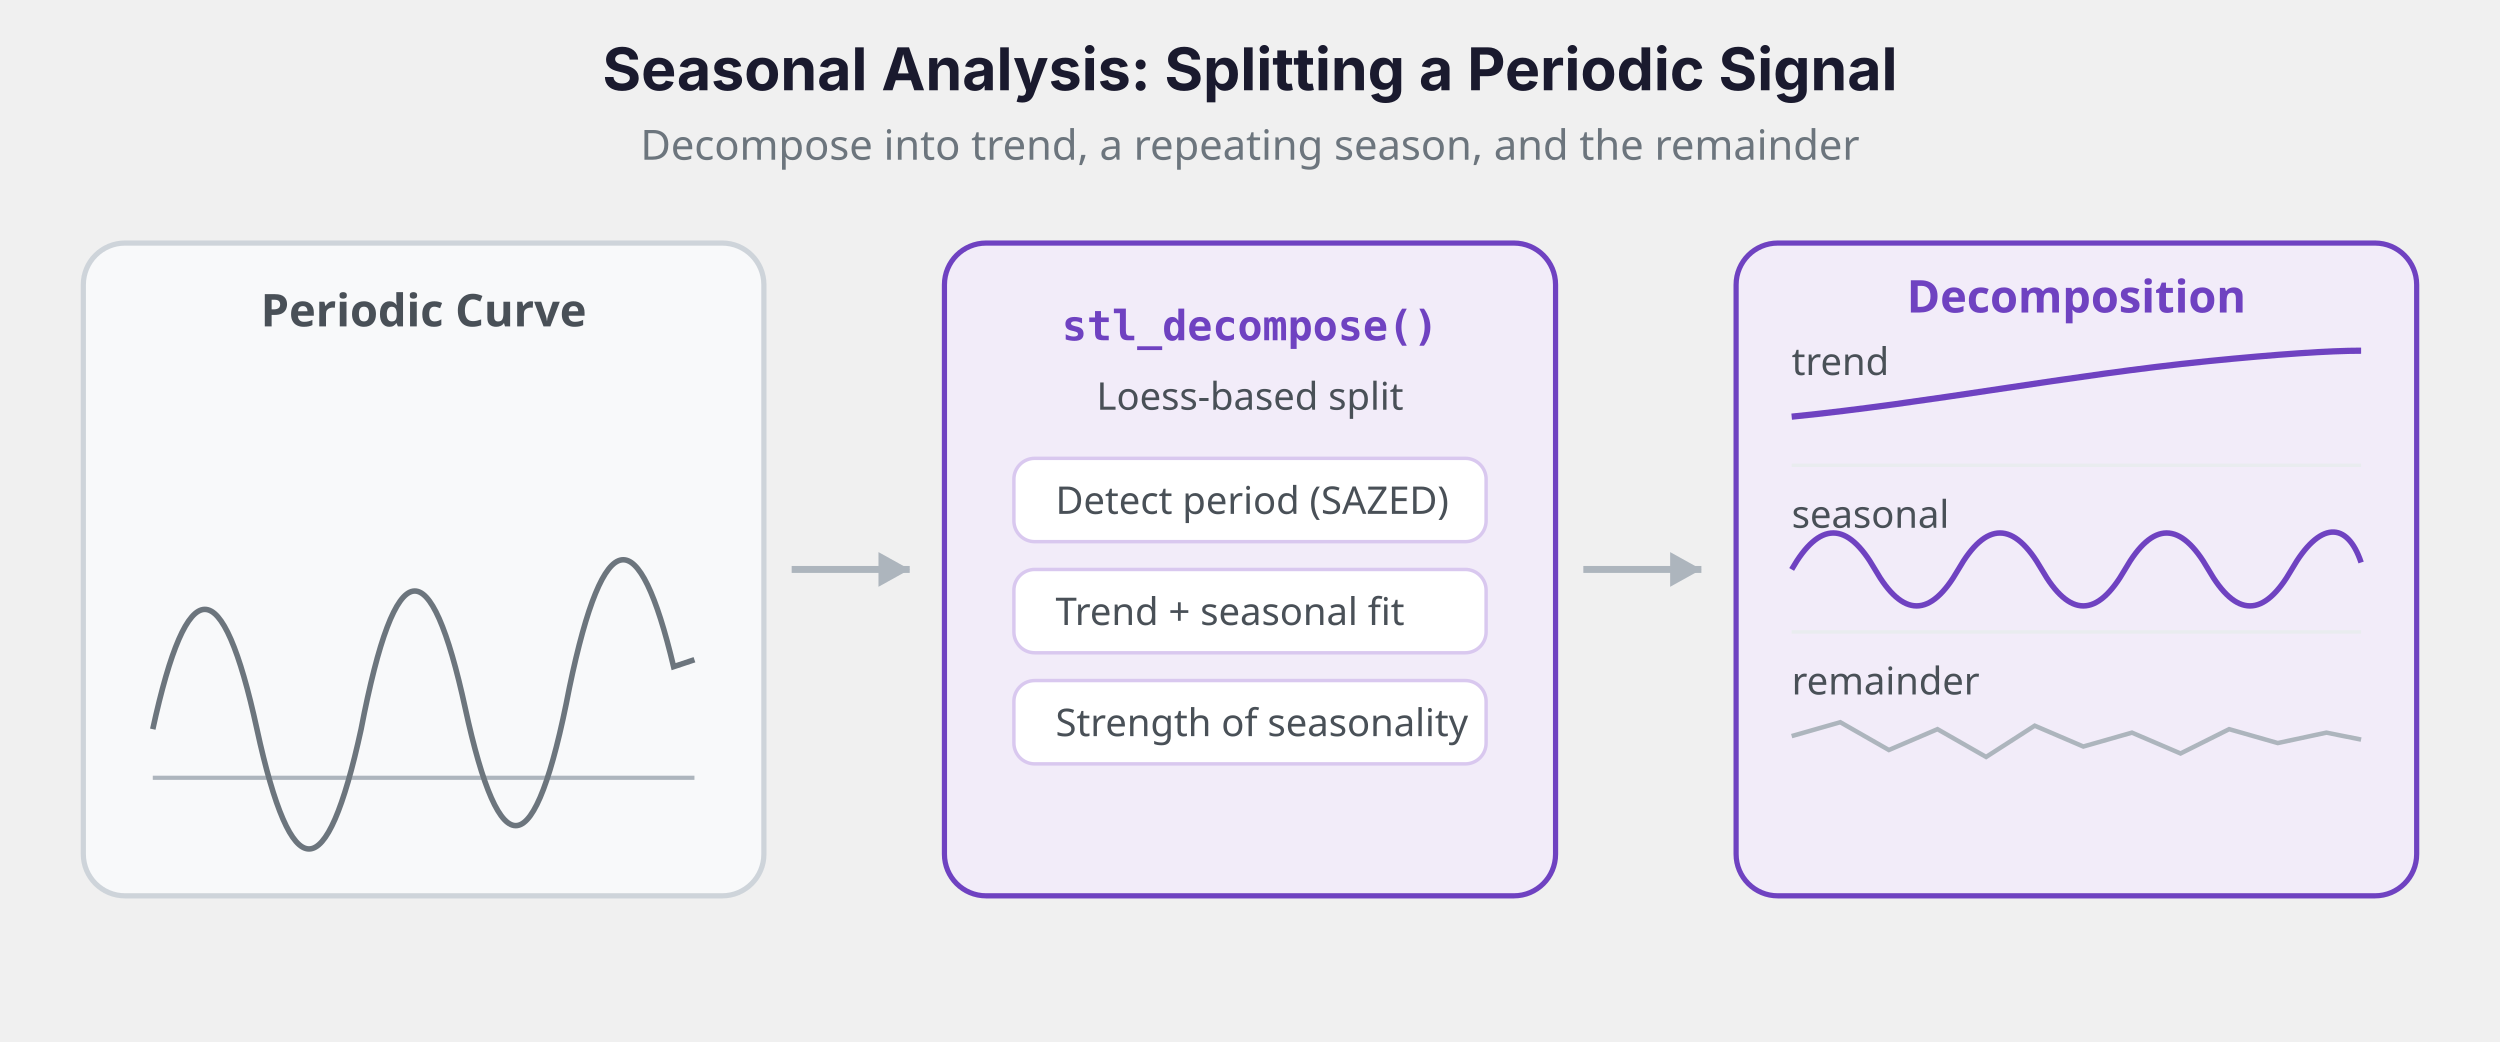
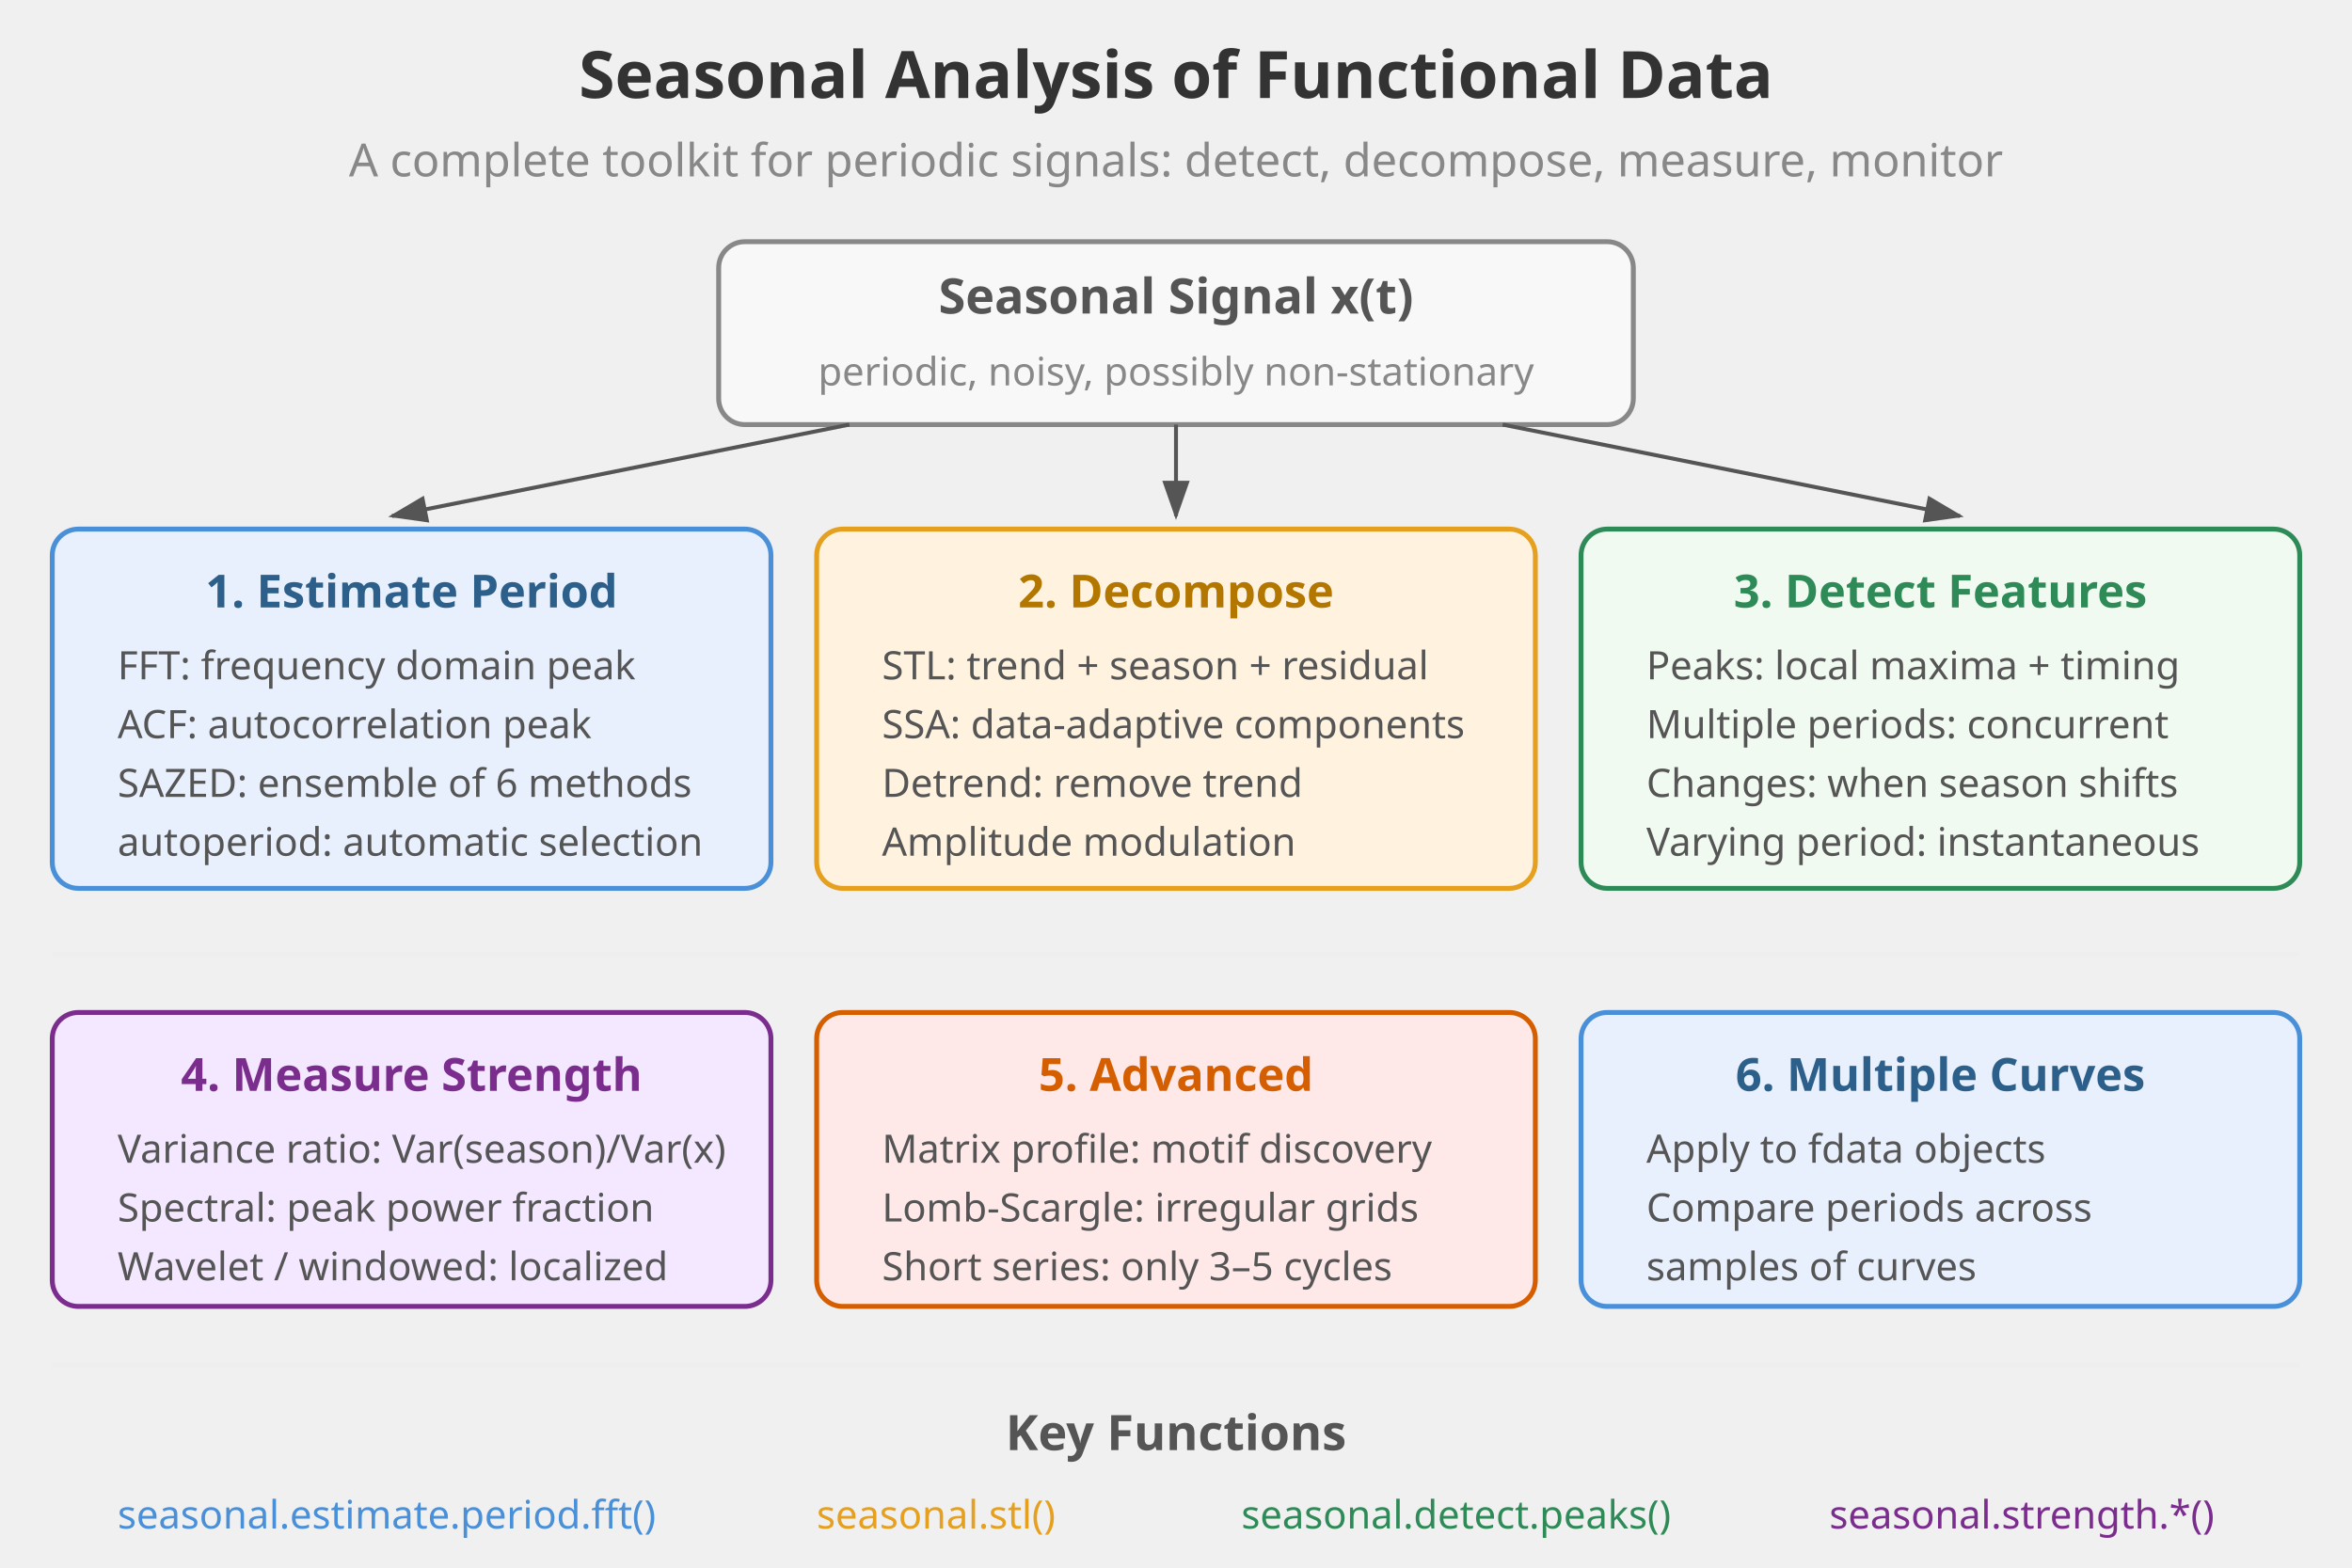
- <svg xmlns="http://www.w3.org/2000/svg" viewBox="0 0 720 300" fill="none" role="img" aria-label="Seasonal analysis: decompose a periodic curve into trend, seasonal and remainder">
-   <style>
-     .ttl{font:700 17px system-ui,-apple-system,sans-serif;fill:#1a1a2e}
-     .sub{font:400 12px system-ui,sans-serif;fill:#6c757d}
-     .lab{font:700 13px system-ui,sans-serif}
-     .sm{font:400 11px system-ui,sans-serif;fill:#495057}
-     .mono{font:600 12px ui-monospace,monospace}
-   </style>
-   <text class="ttl" x="360" y="26" text-anchor="middle">Seasonal Analysis: Splitting a Periodic Signal</text>
-   <text class="sub" x="360" y="46" text-anchor="middle">Decompose into trend, a repeating season, and the remainder</text>
-   <rect x="24" y="70" width="196" height="188" rx="12" fill="#f8f9fa" stroke="#ced4da" stroke-width="1.5" />
-   <text class="lab" x="122" y="94" text-anchor="middle" fill="#495057">Periodic Curve</text>
-   <g transform="translate(44,124)">
-     <line x1="0" y1="100" x2="156" y2="100" stroke="#adb5bd" stroke-width="1.2" />
-     <path d="M0 86 C10 40 20 40 30 86 C40 132 50 132 60 86              C70 34 80 34 90 80 C100 126 110 126 120 74              C130 26 140 26 150 68 L156 66" stroke="#6c757d" stroke-width="1.6" fill="none" />
-   </g>
-   <path d="M228 164 h34" stroke="#adb5bd" stroke-width="2" />
-   <path d="M262 164 l-9 -5 v10 z" fill="#adb5bd" />
-   <rect x="272" y="70" width="176" height="188" rx="12" fill="#f2ecf9" stroke="#6f42c1" stroke-width="1.5" />
-   <text class="mono" x="360" y="98" text-anchor="middle" fill="#6f42c1">stl_decompose()</text>
-   <text class="sm" x="360" y="118" text-anchor="middle">Loess-based split</text>
-   <g transform="translate(292,132)">
-     <rect x="0" y="0" width="136" height="24" rx="6" fill="#fff" stroke="#d9c8ef" />
-     <text class="sm" x="12" y="16">Detect period (SAZED)</text>
-     <rect x="0" y="32" width="136" height="24" rx="6" fill="#fff" stroke="#d9c8ef" />
-     <text class="sm" x="12" y="48">Trend + seasonal fit</text>
-     <rect x="0" y="64" width="136" height="24" rx="6" fill="#fff" stroke="#d9c8ef" />
-     <text class="sm" x="12" y="80">Strength of seasonality</text>
-   </g>
-   <path d="M456 164 h34" stroke="#adb5bd" stroke-width="2" />
-   <path d="M490 164 l-9 -5 v10 z" fill="#adb5bd" />
-   <rect x="500" y="70" width="196" height="188" rx="12" fill="#f2ecf9" stroke="#6f42c1" stroke-width="1.5" />
-   <text class="lab" x="598" y="90" text-anchor="middle" fill="#6f42c1">Decomposition</text>
-   <g transform="translate(516,100)">
-     <text class="sm" x="0" y="8" fill="#6c757d">trend</text>
-     <path d="M0 20 C40 16 80 8 120 4 C140 2 155 1 164 1" stroke="#6f42c1" stroke-width="1.8" fill="none" />
-     <line x1="0" y1="34" x2="164" y2="34" stroke="#e9ecef" stroke-width="1" />
-     <text class="sm" x="0" y="52" fill="#6c757d">seasonal</text>
-     <path d="M0 64 C8 50 16 50 24 64 C32 78 40 78 48 64 C56 50 64 50 72 64              C80 78 88 78 96 64 C104 50 112 50 120 64 C128 78 136 78 144 64              C152 50 160 50 164 62" stroke="#6f42c1" stroke-width="1.6" fill="none" />
-     <line x1="0" y1="82" x2="164" y2="82" stroke="#e9ecef" stroke-width="1" />
-     <text class="sm" x="0" y="100" fill="#6c757d">remainder</text>
-     <path d="M0 112 L14 108 L28 116 L42 110 L56 118 L70 109 L84 115 L98 111 L112 117 L126 110 L140 114 L154 111 L164 113" stroke="#adb5bd" stroke-width="1.3" fill="none" />
-   </g>
+ <svg xmlns="http://www.w3.org/2000/svg" viewBox="0 0 720 480" fill="none" font-family="'Segoe UI', system-ui, sans-serif">
+   <text x="360" y="30" text-anchor="middle" font-size="20" font-weight="bold" fill="#333">Seasonal Analysis of Functional Data</text>
+   <text x="360" y="54" text-anchor="middle" font-size="14" fill="#888">A complete toolkit for periodic signals: detect, decompose, measure, monitor</text>
+   <rect x="220" y="74" width="280" height="56" rx="8" fill="#F8F8F8" stroke="#888" stroke-width="1.5" />
+   <text x="360" y="96" text-anchor="middle" font-size="15" font-weight="bold" fill="#555">Seasonal Signal x(t)</text>
+   <text x="360" y="118" text-anchor="middle" font-size="12" fill="#888">periodic, noisy, possibly non-stationary</text>
+   <line x1="260" y1="130" x2="120" y2="158" stroke="#555" stroke-width="1.2" marker-end="url(#arrSAO)" />
+   <line x1="360" y1="130" x2="360" y2="158" stroke="#555" stroke-width="1.2" marker-end="url(#arrSAO)" />
+   <line x1="460" y1="130" x2="600" y2="158" stroke="#555" stroke-width="1.2" marker-end="url(#arrSAO)" />
+   <rect x="16" y="162" width="220" height="110" rx="8" fill="#E8F0FE" stroke="#4A90D9" stroke-width="1.5" />
+   <text x="126" y="186" text-anchor="middle" font-size="14" font-weight="bold" fill="#2C5F8A">1. Estimate Period</text>
+   <text x="36" y="208" font-size="12" fill="#555">FFT: frequency domain peak</text>
+   <text x="36" y="226" font-size="12" fill="#555">ACF: autocorrelation peak</text>
+   <text x="36" y="244" font-size="12" fill="#555">SAZED: ensemble of 6 methods</text>
+   <text x="36" y="262" font-size="12" fill="#555">autoperiod: automatic selection</text>
+   <rect x="250" y="162" width="220" height="110" rx="8" fill="#FFF3E0" stroke="#E6A020" stroke-width="1.5" />
+   <text x="360" y="186" text-anchor="middle" font-size="14" font-weight="bold" fill="#B37700">2. Decompose</text>
+   <text x="270" y="208" font-size="12" fill="#555">STL: trend + season + residual</text>
+   <text x="270" y="226" font-size="12" fill="#555">SSA: data-adaptive components</text>
+   <text x="270" y="244" font-size="12" fill="#555">Detrend: remove trend</text>
+   <text x="270" y="262" font-size="12" fill="#555">Amplitude modulation</text>
+   <rect x="484" y="162" width="220" height="110" rx="8" fill="#F0FAF0" stroke="#2E8B57" stroke-width="1.5" />
+   <text x="594" y="186" text-anchor="middle" font-size="14" font-weight="bold" fill="#2E8B57">3. Detect Features</text>
+   <text x="504" y="208" font-size="12" fill="#555">Peaks: local maxima + timing</text>
+   <text x="504" y="226" font-size="12" fill="#555">Multiple periods: concurrent</text>
+   <text x="504" y="244" font-size="12" fill="#555">Changes: when season shifts</text>
+   <text x="504" y="262" font-size="12" fill="#555">Varying period: instantaneous</text>
+   <line x1="16" y1="292" x2="704" y2="292" stroke="#eee" stroke-width="1.5" />
+   <rect x="16" y="310" width="220" height="90" rx="8" fill="#F3E8FF" stroke="#7B2D8E" stroke-width="1.5" />
+   <text x="126" y="334" text-anchor="middle" font-size="14" font-weight="bold" fill="#7B2D8E">4. Measure Strength</text>
+   <text x="36" y="356" font-size="12" fill="#555">Variance ratio: Var(season)/Var(x)</text>
+   <text x="36" y="374" font-size="12" fill="#555">Spectral: peak power fraction</text>
+   <text x="36" y="392" font-size="12" fill="#555">Wavelet / windowed: localized</text>
+   <rect x="250" y="310" width="220" height="90" rx="8" fill="#FFE8E8" stroke="#D55E00" stroke-width="1.5" />
+   <text x="360" y="334" text-anchor="middle" font-size="14" font-weight="bold" fill="#D55E00">5. Advanced</text>
+   <text x="270" y="356" font-size="12" fill="#555">Matrix profile: motif discovery</text>
+   <text x="270" y="374" font-size="12" fill="#555">Lomb-Scargle: irregular grids</text>
+   <text x="270" y="392" font-size="12" fill="#555">Short series: only 3–5 cycles</text>
+   <rect x="484" y="310" width="220" height="90" rx="8" fill="#E8F0FE" stroke="#4A90D9" stroke-width="1.5" />
+   <text x="594" y="334" text-anchor="middle" font-size="14" font-weight="bold" fill="#2C5F8A">6. Multiple Curves</text>
+   <text x="504" y="356" font-size="12" fill="#555">Apply to fdata objects</text>
+   <text x="504" y="374" font-size="12" fill="#555">Compare periods across</text>
+   <text x="504" y="392" font-size="12" fill="#555">samples of curves</text>
+   <line x1="16" y1="418" x2="704" y2="418" stroke="#eee" stroke-width="1.5" />
+   <text x="360" y="444" text-anchor="middle" font-size="15" font-weight="bold" fill="#555">Key Functions</text>
+   <text x="36" y="468" font-size="12" fill="#4A90D9">seasonal.estimate.period.fft()</text>
+   <text x="250" y="468" font-size="12" fill="#E6A020">seasonal.stl()</text>
+   <text x="380" y="468" font-size="12" fill="#2E8B57">seasonal.detect.peaks()</text>
+   <text x="560" y="468" font-size="12" fill="#7B2D8E">seasonal.strength.*()</text>
+   <defs>
+     <marker id="arrSAO" markerWidth="10" markerHeight="7" refX="9" refY="3.5" orient="auto">
+       <path d="M0,0 L10,3.5 L0,7" fill="#555" />
+     </marker>
+   </defs>
</svg>
